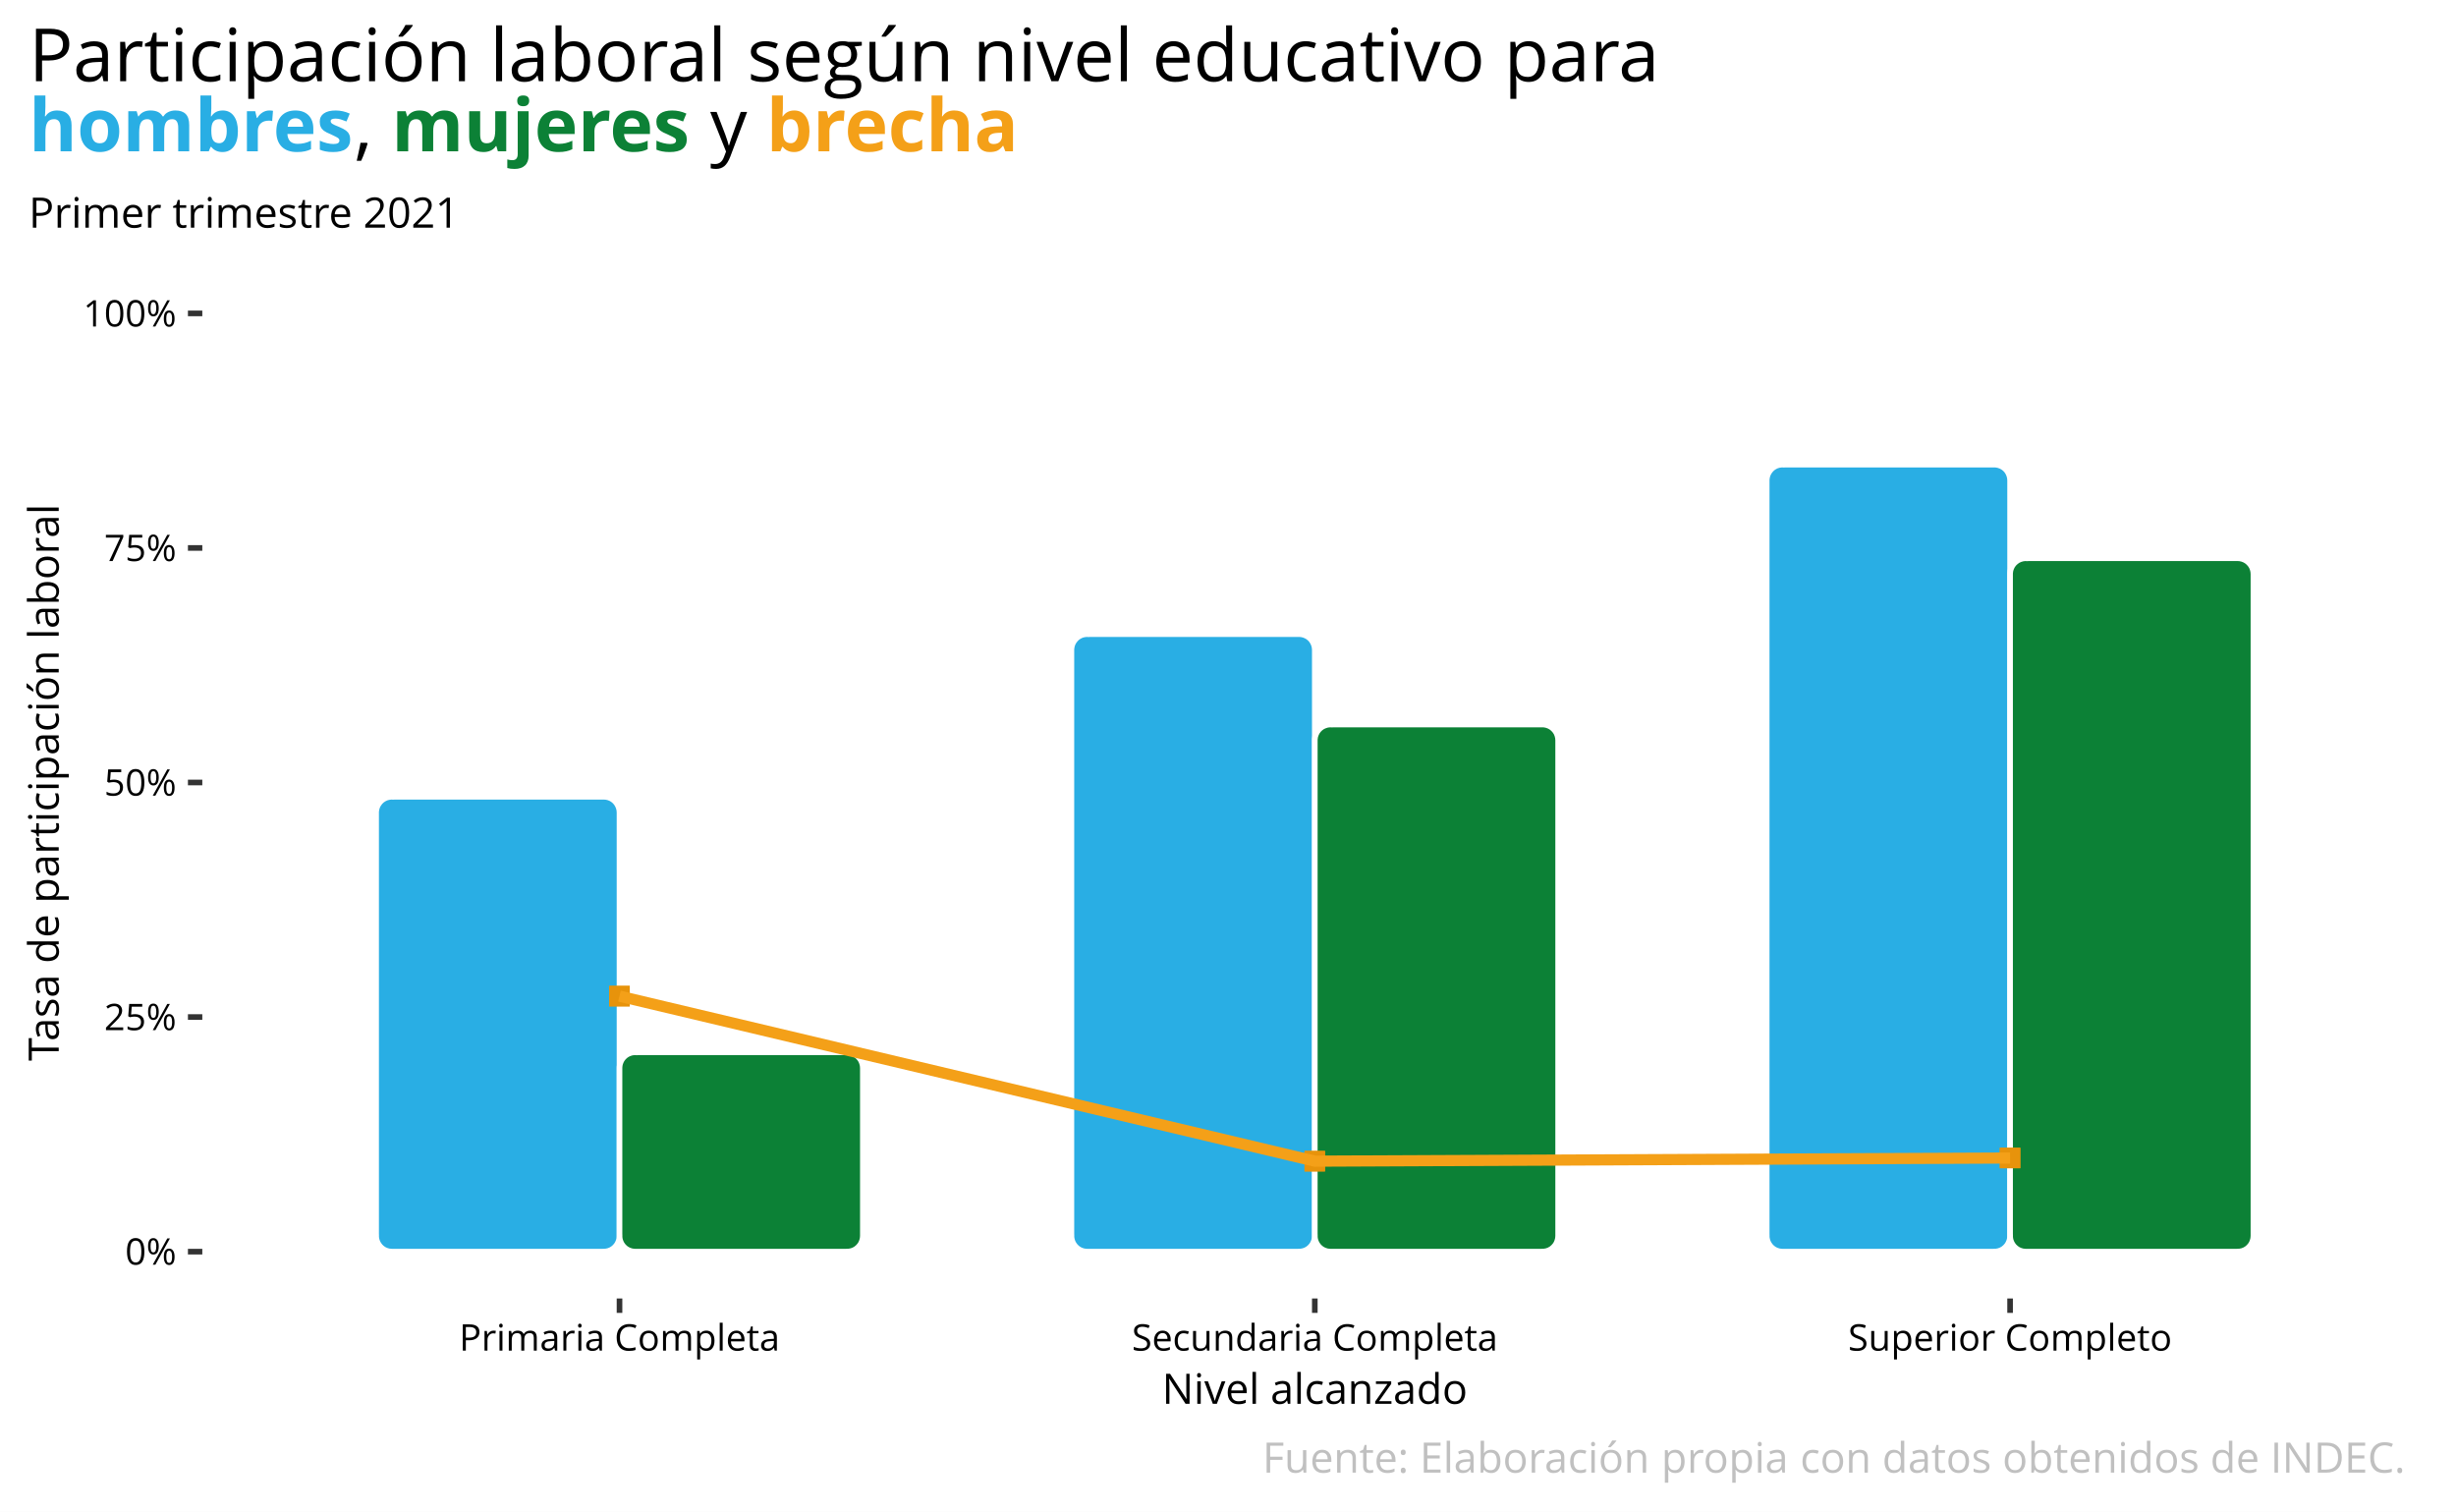
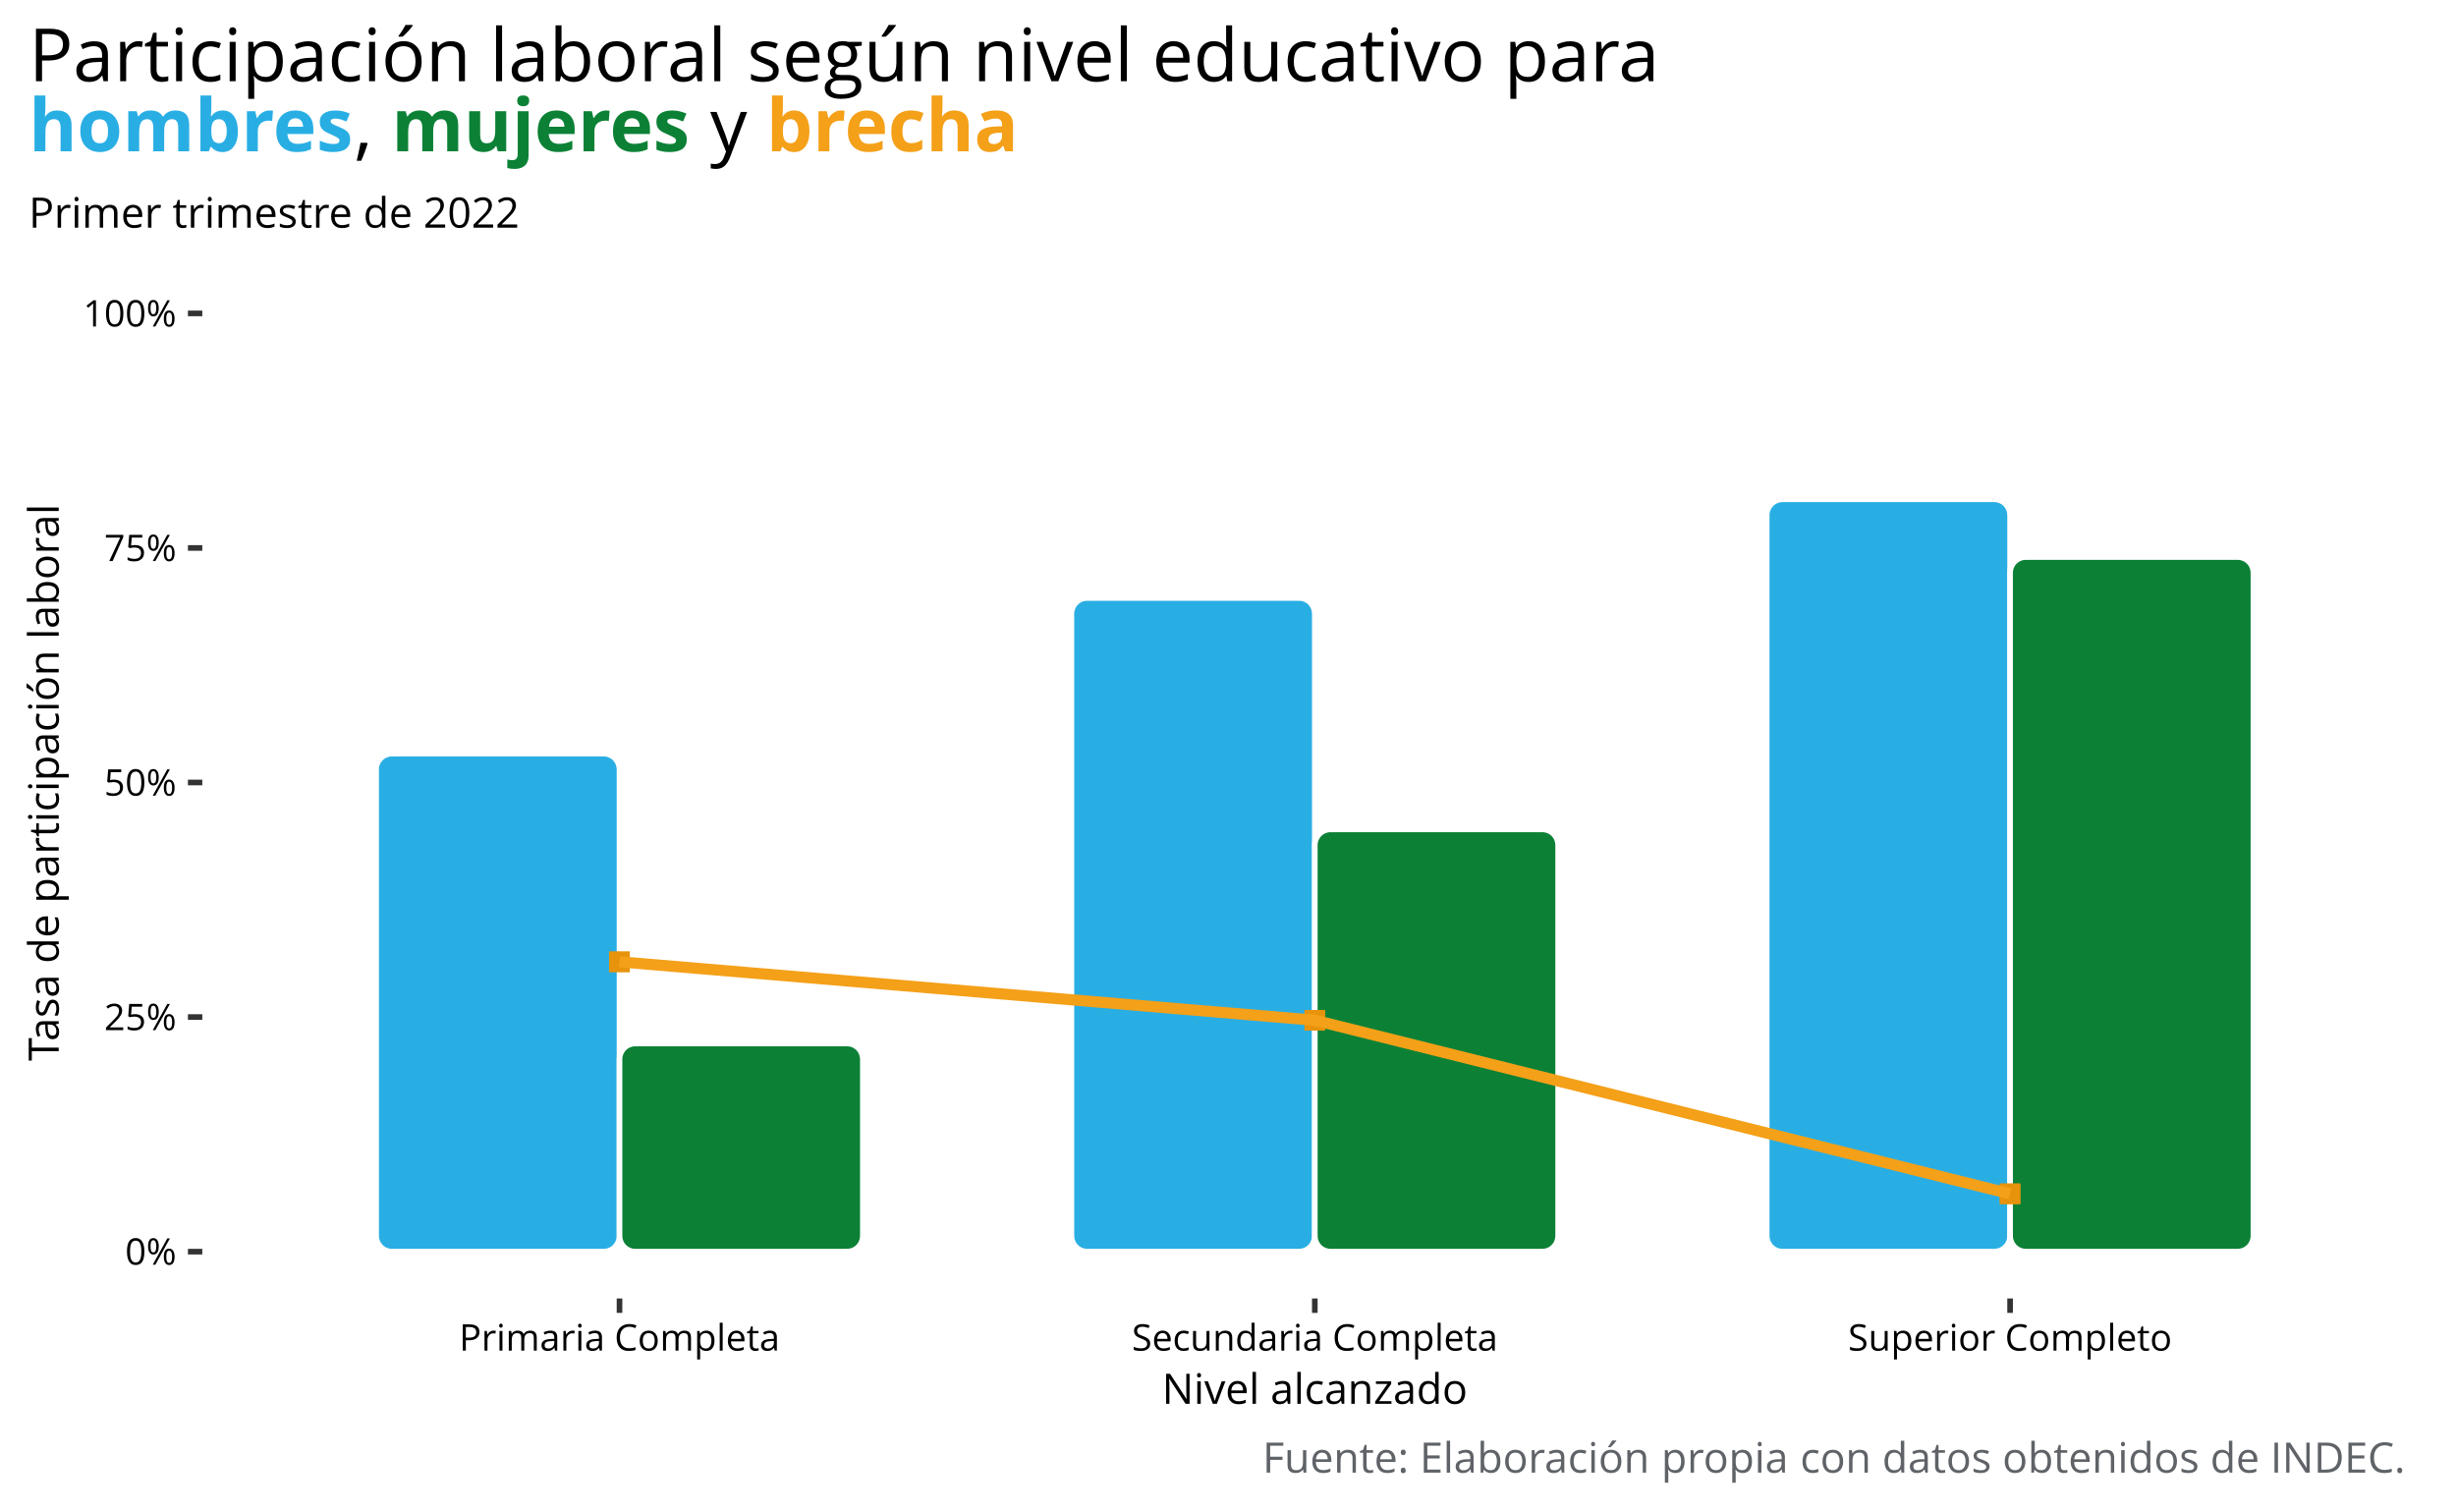
<svg xmlns="http://www.w3.org/2000/svg" class="svglite" width="468.00pt" height="288.00pt" viewBox="0 0 468.00 288.00">
  <defs>
    <style type="text/css">
    .svglite line, .svglite polyline, .svglite polygon, .svglite path, .svglite rect, .svglite circle {
      fill: none;
      stroke: #000000;
      stroke-linecap: round;
      stroke-linejoin: round;
      stroke-miterlimit: 10.00;
    }
  </style>
  </defs>
  <rect width="100%" height="100%" style="stroke: none; fill: #FFFFFF;" />
  <defs>
    <clipPath id="cpMC4wMHw0NjguMDB8MC4wMHwyODguMDA=">
      <rect x="0.00" y="0.00" width="468.00" height="288.00" />
    </clipPath>
  </defs>
  <g clip-path="url(#cpMC4wMHw0NjguMDB8MC4wMHwyODguMDA=)">
    <rect x="0.00" y="0" width="468.00" height="288.00" style="stroke-width: 1.07; stroke: #FFFFFF; fill: #FFFFFF;" />
  </g>
  <defs>
    <clipPath id="cpMzguNTV8NDYyLjUyfDUwLjc4fDI0Ny40Mg==">
      <rect x="38.55" y="50.78" width="423.97" height="196.64" />
    </clipPath>
  </defs>
  <g clip-path="url(#cpMzguNTV8NDYyLjUyfDUwLjc4fDI0Ny40Mg==)">
    <polyline points="38.55,216.14 462.52,216.14 " style="stroke-width: 0.53; stroke: #FFFFFF; stroke-linecap: butt;" />
    <polyline points="38.55,171.45 462.52,171.45 " style="stroke-width: 0.53; stroke: #FFFFFF; stroke-linecap: butt;" />
    <polyline points="38.55,126.76 462.52,126.76 " style="stroke-width: 0.53; stroke: #FFFFFF; stroke-linecap: butt;" />
    <polyline points="38.55,82.07 462.52,82.07 " style="stroke-width: 0.53; stroke: #FFFFFF; stroke-linecap: butt;" />
-     <polygon points="74.66,238.49 115.06,238.49 114.94,238.48 115.42,238.46 115.89,238.37 116.34,238.20 116.76,237.96 117.13,237.65 117.45,237.29 117.70,236.89 117.89,236.44 118.01,235.98 118.05,235.50 118.05,235.50 118.05,154.80 118.05,154.80 118.01,154.32 117.89,153.86 117.70,153.42 117.45,153.01 117.13,152.65 116.76,152.34 116.34,152.10 115.89,151.93 115.42,151.84 115.06,151.82 74.66,151.82 75.02,151.84 74.54,151.82 74.07,151.88 73.60,152.01 73.17,152.22 72.77,152.49 72.43,152.82 72.14,153.21 71.91,153.63 71.76,154.09 71.68,154.56 71.67,154.80 71.67,235.50 71.68,235.26 71.68,235.74 71.76,236.21 71.91,236.67 72.14,237.09 72.43,237.48 72.77,237.81 73.17,238.09 73.60,238.29 74.07,238.43 74.54,238.48 " style="stroke-width: 1.07; stroke: #FFFFFF; stroke-linecap: butt; fill: #29AEE4;" />
-     <polygon points="121.04,238.49 161.43,238.49 161.31,238.48 161.79,238.46 162.26,238.37 162.71,238.20 163.13,237.96 163.50,237.65 163.82,237.29 164.08,236.89 164.26,236.44 164.38,235.98 164.42,235.50 164.42,235.50 164.42,203.49 164.42,203.49 164.38,203.01 164.26,202.55 164.08,202.10 163.82,201.70 163.50,201.34 163.13,201.03 162.71,200.79 162.26,200.62 161.79,200.53 161.43,200.50 121.04,200.50 121.40,200.53 120.91,200.51 120.44,200.56 119.98,200.70 119.54,200.90 119.14,201.18 118.80,201.51 118.51,201.89 118.29,202.32 118.13,202.78 118.06,203.25 118.05,203.49 118.05,235.50 118.06,235.26 118.06,235.74 118.13,236.21 118.29,236.67 118.51,237.09 118.80,237.48 119.14,237.81 119.54,238.09 119.98,238.29 120.44,238.43 120.91,238.48 " style="stroke-width: 1.07; stroke: #FFFFFF; stroke-linecap: butt; fill: #0C8136;" />
-     <polygon points="207.15,238.49 247.55,238.49 247.43,238.48 247.91,238.46 248.38,238.37 248.83,238.20 249.25,237.96 249.62,237.65 249.94,237.29 250.19,236.89 250.38,236.44 250.50,235.98 250.54,235.50 250.54,235.50 250.54,123.82 250.54,123.82 250.50,123.34 250.38,122.87 250.19,122.43 249.94,122.02 249.62,121.66 249.25,121.36 248.83,121.12 248.38,120.95 247.91,120.85 247.55,120.83 207.15,120.83 207.51,120.85 207.03,120.83 206.56,120.89 206.09,121.02 205.66,121.23 205.26,121.50 204.92,121.84 204.63,122.22 204.40,122.65 204.25,123.10 204.17,123.58 204.16,123.82 204.16,235.50 204.17,235.26 204.17,235.74 204.25,236.21 204.40,236.67 204.63,237.09 204.92,237.48 205.26,237.81 205.66,238.09 206.09,238.29 206.56,238.43 207.03,238.48 " style="stroke-width: 1.07; stroke: #FFFFFF; stroke-linecap: butt; fill: #29AEE4;" />
-     <polygon points="253.53,238.49 293.92,238.49 293.80,238.48 294.28,238.46 294.75,238.37 295.20,238.20 295.62,237.96 295.99,237.65 296.31,237.29 296.57,236.89 296.75,236.44 296.87,235.98 296.91,235.50 296.91,235.50 296.91,141.04 296.91,141.04 296.87,140.56 296.75,140.09 296.57,139.65 296.31,139.25 295.99,138.89 295.62,138.58 295.20,138.34 294.75,138.17 294.28,138.07 293.92,138.05 253.53,138.05 253.89,138.07 253.40,138.05 252.93,138.11 252.47,138.25 252.03,138.45 251.63,138.73 251.29,139.06 251.00,139.44 250.78,139.87 250.62,140.33 250.55,140.80 250.54,141.04 250.54,235.50 250.55,235.26 250.55,235.74 250.62,236.21 250.78,236.67 251.00,237.09 251.29,237.48 251.63,237.81 252.03,238.09 252.47,238.29 252.93,238.43 253.40,238.48 " style="stroke-width: 1.07; stroke: #FFFFFF; stroke-linecap: butt; fill: #0C8136;" />
-     <polygon points="339.64,238.49 380.04,238.49 379.92,238.48 380.40,238.46 380.87,238.37 381.32,238.20 381.74,237.96 382.11,237.65 382.43,237.29 382.68,236.89 382.87,236.44 382.99,235.98 383.03,235.50 383.03,235.50 383.03,91.52 383.03,91.52 382.99,91.04 382.87,90.57 382.68,90.13 382.43,89.72 382.11,89.36 381.74,89.06 381.32,88.82 380.87,88.65 380.40,88.55 380.04,88.53 339.64,88.53 340.00,88.55 339.52,88.53 339.05,88.59 338.58,88.72 338.15,88.93 337.75,89.20 337.41,89.54 337.12,89.92 336.89,90.35 336.74,90.80 336.66,91.28 336.65,91.52 336.65,235.50 336.66,235.26 336.66,235.74 336.74,236.21 336.89,236.67 337.12,237.09 337.41,237.48 337.75,237.81 338.15,238.09 338.58,238.29 339.05,238.43 339.52,238.48 " style="stroke-width: 1.07; stroke: #FFFFFF; stroke-linecap: butt; fill: #29AEE4;" />
-     <polygon points="386.02,238.49 426.41,238.49 426.29,238.48 426.77,238.46 427.24,238.37 427.69,238.20 428.11,237.96 428.48,237.65 428.80,237.29 429.06,236.89 429.24,236.44 429.36,235.98 429.40,235.50 429.40,235.50 429.40,109.36 429.40,109.36 429.36,108.88 429.24,108.41 429.06,107.97 428.80,107.57 428.48,107.21 428.11,106.90 427.69,106.66 427.24,106.49 426.77,106.39 426.41,106.37 386.02,106.37 386.38,106.39 385.89,106.37 385.42,106.43 384.96,106.57 384.52,106.77 384.13,107.05 383.78,107.38 383.49,107.76 383.27,108.19 383.11,108.65 383.04,109.12 383.03,109.36 383.03,235.50 383.04,235.26 383.04,235.74 383.11,236.21 383.27,236.67 383.49,237.09 383.78,237.48 384.13,237.81 384.52,238.09 384.96,238.29 385.42,238.43 385.89,238.48 " style="stroke-width: 1.07; stroke: #FFFFFF; stroke-linecap: butt; fill: #0C8136;" />
-     <polygon points="116.09,191.76 120.00,191.76 120.00,187.85 116.09,187.85 " style="stroke-width: 0.71; stroke: none; fill: #E7930B;" />
-     <polygon points="116.09,191.76 120.00,191.76 120.00,187.85 116.09,187.85 " style="stroke-width: 0.71; stroke: none; fill: #E7930B;" />
-     <polygon points="248.58,223.21 252.49,223.21 252.49,219.30 248.58,219.30 " style="stroke-width: 0.71; stroke: none; fill: #E7930B;" />
-     <polygon points="248.58,223.21 252.49,223.21 252.49,219.30 248.58,219.30 " style="stroke-width: 0.71; stroke: none; fill: #E7930B;" />
-     <polygon points="381.07,222.60 384.98,222.60 384.98,218.69 381.07,218.69 " style="stroke-width: 0.71; stroke: none; fill: #E7930B;" />
-     <polygon points="381.07,222.60 384.98,222.60 384.98,218.69 381.07,218.69 " style="stroke-width: 0.71; stroke: none; fill: #E7930B;" />
-     <polyline points="118.05,189.81 118.05,189.81 250.54,221.25 250.54,221.25 383.03,220.65 383.03,220.65 " style="stroke-width: 2.13; stroke: #F4A018; stroke-linecap: butt;" />
+     <polygon points="74.66,238.49 115.06,238.49 114.94,238.48 115.42,238.46 115.89,238.37 116.34,238.20 116.76,237.96 117.13,237.65 117.45,237.29 117.70,236.89 117.89,236.44 118.01,235.98 118.05,235.50 118.05,235.50 118.05,146.59 118.05,146.59 118.01,146.11 117.89,145.64 117.70,145.20 117.45,144.79 117.13,144.43 116.76,144.13 116.34,143.89 115.89,143.72 115.42,143.62 115.06,143.60 74.66,143.60 75.02,143.62 74.54,143.60 74.07,143.66 73.60,143.80 73.17,144.00 72.77,144.27 72.43,144.61 72.14,144.99 71.91,145.42 71.76,145.87 71.68,146.35 71.67,146.59 71.67,235.50 71.68,235.26 71.68,235.74 71.76,236.21 71.91,236.67 72.14,237.09 72.43,237.48 72.77,237.81 73.17,238.09 73.60,238.29 74.07,238.43 74.54,238.48 " style="stroke-width: 1.07; stroke: #FFFFFF; stroke-linecap: butt; fill: #29AEE4;" />
+     <polygon points="121.04,238.49 161.43,238.49 161.31,238.48 161.79,238.46 162.26,238.37 162.71,238.20 163.13,237.96 163.50,237.65 163.82,237.29 164.08,236.89 164.26,236.44 164.38,235.98 164.42,235.50 164.42,235.50 164.42,201.81 164.42,201.81 164.38,201.34 164.26,200.87 164.08,200.43 163.82,200.02 163.50,199.66 163.13,199.36 162.71,199.11 162.26,198.94 161.79,198.85 161.43,198.83 121.04,198.83 121.40,198.85 120.91,198.83 120.44,198.89 119.98,199.02 119.54,199.23 119.14,199.50 118.80,199.83 118.51,200.22 118.29,200.64 118.13,201.10 118.06,201.57 118.05,201.81 118.05,235.50 118.06,235.26 118.06,235.74 118.13,236.21 118.29,236.67 118.51,237.09 118.80,237.48 119.14,237.81 119.54,238.09 119.98,238.29 120.44,238.43 120.91,238.48 " style="stroke-width: 1.07; stroke: #FFFFFF; stroke-linecap: butt; fill: #0C8136;" />
+     <polygon points="207.15,238.49 247.55,238.49 247.43,238.48 247.91,238.46 248.38,238.37 248.83,238.20 249.25,237.96 249.62,237.65 249.94,237.29 250.19,236.89 250.38,236.44 250.50,235.98 250.54,235.50 250.54,235.50 250.54,116.92 250.54,116.92 250.50,116.45 250.38,115.98 250.19,115.54 249.94,115.13 249.62,114.77 249.25,114.47 248.83,114.22 248.38,114.05 247.91,113.96 247.55,113.94 207.15,113.94 207.51,113.96 207.03,113.94 206.56,114.00 206.09,114.13 205.66,114.34 205.26,114.61 204.92,114.94 204.63,115.33 204.40,115.75 204.25,116.21 204.17,116.68 204.16,116.92 204.16,235.50 204.17,235.26 204.17,235.74 204.25,236.21 204.40,236.67 204.63,237.09 204.92,237.48 205.26,237.81 205.66,238.09 206.09,238.29 206.56,238.43 207.03,238.48 " style="stroke-width: 1.07; stroke: #FFFFFF; stroke-linecap: butt; fill: #29AEE4;" />
+     <polygon points="253.53,238.49 293.92,238.49 293.80,238.48 294.28,238.46 294.75,238.37 295.20,238.20 295.62,237.96 295.99,237.65 296.31,237.29 296.57,236.89 296.75,236.44 296.87,235.98 296.91,235.50 296.91,235.50 296.91,161.02 296.91,161.02 296.87,160.54 296.75,160.07 296.57,159.63 296.31,159.22 295.99,158.86 295.62,158.56 295.20,158.32 294.75,158.15 294.28,158.05 293.92,158.03 253.53,158.03 253.89,158.05 253.40,158.03 252.93,158.09 252.47,158.23 252.03,158.43 251.63,158.71 251.29,159.04 251.00,159.42 250.78,159.85 250.62,160.30 250.55,160.78 250.54,161.02 250.54,235.50 250.55,235.26 250.55,235.74 250.62,236.21 250.78,236.67 251.00,237.09 251.29,237.48 251.63,237.81 252.03,238.09 252.47,238.29 252.93,238.43 253.40,238.48 " style="stroke-width: 1.07; stroke: #FFFFFF; stroke-linecap: butt; fill: #0C8136;" />
+     <polygon points="339.64,238.49 380.04,238.49 379.92,238.48 380.40,238.46 380.87,238.37 381.32,238.20 381.74,237.96 382.11,237.65 382.43,237.29 382.68,236.89 382.87,236.44 382.99,235.98 383.03,235.50 383.03,235.50 383.03,98.13 383.03,98.13 382.99,97.65 382.87,97.18 382.68,96.74 382.43,96.34 382.11,95.98 381.74,95.67 381.32,95.43 380.87,95.26 380.40,95.16 380.04,95.14 339.64,95.14 340.00,95.16 339.52,95.14 339.05,95.20 338.58,95.34 338.15,95.54 337.75,95.82 337.41,96.15 337.12,96.53 336.89,96.96 336.74,97.42 336.66,97.89 336.65,98.13 336.65,235.50 336.66,235.26 336.66,235.74 336.74,236.21 336.89,236.67 337.12,237.09 337.41,237.48 337.75,237.81 338.15,238.09 338.58,238.29 339.05,238.43 339.52,238.48 " style="stroke-width: 1.07; stroke: #FFFFFF; stroke-linecap: butt; fill: #29AEE4;" />
+     <polygon points="386.02,238.49 426.41,238.49 426.29,238.48 426.77,238.46 427.24,238.37 427.69,238.20 428.11,237.96 428.48,237.65 428.80,237.29 429.06,236.89 429.24,236.44 429.36,235.98 429.40,235.50 429.40,235.50 429.40,109.13 429.40,109.13 429.36,108.65 429.24,108.18 429.06,107.74 428.80,107.33 428.48,106.97 428.11,106.67 427.69,106.43 427.24,106.26 426.77,106.16 426.41,106.14 386.02,106.14 386.38,106.16 385.89,106.14 385.42,106.20 384.96,106.33 384.52,106.54 384.13,106.81 383.78,107.15 383.49,107.53 383.27,107.96 383.11,108.41 383.04,108.89 383.03,109.13 383.03,235.50 383.04,235.26 383.04,235.74 383.11,236.21 383.27,236.67 383.49,237.09 383.78,237.48 384.13,237.81 384.52,238.09 384.96,238.29 385.42,238.43 385.89,238.48 " style="stroke-width: 1.07; stroke: #FFFFFF; stroke-linecap: butt; fill: #0C8136;" />
+     <polygon points="116.09,185.22 120.00,185.22 120.00,181.31 116.09,181.31 " style="stroke-width: 0.71; stroke: none; fill: #E7930B;" />
+     <polygon points="116.09,185.22 120.00,185.22 120.00,181.31 116.09,181.31 " style="stroke-width: 0.71; stroke: none; fill: #E7930B;" />
+     <polygon points="248.58,196.36 252.49,196.36 252.49,192.45 248.58,192.45 " style="stroke-width: 0.71; stroke: none; fill: #E7930B;" />
+     <polygon points="248.58,196.36 252.49,196.36 252.49,192.45 248.58,192.45 " style="stroke-width: 0.71; stroke: none; fill: #E7930B;" />
+     <polygon points="381.07,229.43 384.98,229.43 384.98,225.52 381.07,225.52 " style="stroke-width: 0.71; stroke: none; fill: #E7930B;" />
+     <polygon points="381.07,229.43 384.98,229.43 384.98,225.52 381.07,225.52 " style="stroke-width: 0.71; stroke: none; fill: #E7930B;" />
+     <polyline points="118.05,183.27 118.05,183.27 250.54,194.40 250.54,194.40 383.03,227.47 383.03,227.47 " style="stroke-width: 2.13; stroke: #F4A018; stroke-linecap: butt;" />
  </g>
  <g clip-path="url(#cpMC4wMHw0NjguMDB8MC4wMHwyODguMDA=)">
    <text x="33.62" y="240.98" text-anchor="end" style="font-size: 7.00px; font-family: Open Sans;" textLength="9.76px" lengthAdjust="spacingAndGlyphs">0%</text>
    <text x="33.62" y="196.29" text-anchor="end" style="font-size: 7.00px; font-family: Open Sans;" textLength="13.77px" lengthAdjust="spacingAndGlyphs">25%</text>
    <text x="33.62" y="151.60" text-anchor="end" style="font-size: 7.00px; font-family: Open Sans;" textLength="13.77px" lengthAdjust="spacingAndGlyphs">50%</text>
    <text x="33.62" y="106.91" text-anchor="end" style="font-size: 7.00px; font-family: Open Sans;" textLength="13.77px" lengthAdjust="spacingAndGlyphs">75%</text>
    <text x="33.62" y="62.22" text-anchor="end" style="font-size: 7.00px; font-family: Open Sans;" textLength="17.77px" lengthAdjust="spacingAndGlyphs">100%</text>
    <polyline points="35.81,238.49 38.55,238.49 " style="stroke-width: 1.07; stroke: #333333; stroke-linecap: butt;" />
    <polyline points="35.81,193.79 38.55,193.79 " style="stroke-width: 1.07; stroke: #333333; stroke-linecap: butt;" />
    <polyline points="35.81,149.10 38.55,149.10 " style="stroke-width: 1.07; stroke: #333333; stroke-linecap: butt;" />
    <polyline points="35.81,104.41 38.55,104.41 " style="stroke-width: 1.07; stroke: #333333; stroke-linecap: butt;" />
    <polyline points="35.81,59.72 38.55,59.72 " style="stroke-width: 1.07; stroke: #333333; stroke-linecap: butt;" />
    <polyline points="118.05,250.16 118.05,247.42 " style="stroke-width: 1.07; stroke: #333333; stroke-linecap: butt;" />
    <polyline points="250.54,250.16 250.54,247.42 " style="stroke-width: 1.07; stroke: #333333; stroke-linecap: butt;" />
    <polyline points="383.03,250.16 383.03,247.42 " style="stroke-width: 1.07; stroke: #333333; stroke-linecap: butt;" />
    <text x="118.05" y="257.35" text-anchor="middle" style="font-size: 7.00px; font-family: Open Sans;" textLength="61.09px" lengthAdjust="spacingAndGlyphs">Primaria Completa</text>
    <text x="250.54" y="257.35" text-anchor="middle" style="font-size: 7.00px; font-family: Open Sans;" textLength="69.72px" lengthAdjust="spacingAndGlyphs">Secundaria Completa</text>
    <text x="383.03" y="257.35" text-anchor="middle" style="font-size: 7.00px; font-family: Open Sans;" textLength="61.72px" lengthAdjust="spacingAndGlyphs">Superior Completo</text>
    <text x="250.54" y="267.49" text-anchor="middle" style="font-size: 8.00px; font-family: Open Sans;" textLength="58.23px" lengthAdjust="spacingAndGlyphs">Nivel alcanzado</text>
    <text transform="translate(11.19,149.10) rotate(-90)" text-anchor="middle" style="font-size: 8.00px; font-family: Open Sans;" textLength="106.95px" lengthAdjust="spacingAndGlyphs">Tasa de participación laboral</text>
-     <text x="5.48" y="43.38" style="font-size: 8.00px; font-family: Open Sans;" textLength="82.18px" lengthAdjust="spacingAndGlyphs">Primer trimestre 2021</text>
+     <text x="5.48" y="43.38" style="font-size: 8.00px; font-family: Open Sans;" textLength="93.65px" lengthAdjust="spacingAndGlyphs">Primer trimestre de 2022</text>
    <text x="5.48" y="15.47" style="font-size: 14.00px; font-family: Open Sans;" textLength="84.21px" lengthAdjust="spacingAndGlyphs">Participación</text>
    <text x="93.33" y="15.47" style="font-size: 14.00px; font-family: Open Sans;" textLength="45.40px" lengthAdjust="spacingAndGlyphs">laboral</text>
    <text x="142.36" y="15.47" style="font-size: 14.00px; font-family: Open Sans;" textLength="39.38px" lengthAdjust="spacingAndGlyphs">según</text>
    <text x="185.37" y="15.47" style="font-size: 14.00px; font-family: Open Sans;" textLength="30.54px" lengthAdjust="spacingAndGlyphs">nivel</text>
    <text x="219.55" y="15.47" style="font-size: 14.00px; font-family: Open Sans;" textLength="63.41px" lengthAdjust="spacingAndGlyphs">educativo</text>
    <text x="286.60" y="15.47" style="font-size: 14.00px; font-family: Open Sans;" textLength="29.86px" lengthAdjust="spacingAndGlyphs">para</text>
    <text x="5.48" y="28.83" style="font-size: 14.00px; font-weight: bold; fill: #29AEE4; font-family: Open Sans;" textLength="62.06px" lengthAdjust="spacingAndGlyphs">hombres</text>
    <text x="67.54" y="28.83" style="font-size: 14.00px; font-family: Open Sans;" textLength="3.43px" lengthAdjust="spacingAndGlyphs">,</text>
    <text x="74.61" y="28.83" style="font-size: 14.00px; font-weight: bold; fill: #0C8136; font-family: Open Sans;" textLength="57.07px" lengthAdjust="spacingAndGlyphs">mujeres</text>
    <text x="135.32" y="28.83" style="font-size: 14.00px; font-family: Open Sans;" textLength="7.06px" lengthAdjust="spacingAndGlyphs">y</text>
    <text x="146.01" y="28.83" style="font-size: 14.00px; font-weight: bold; fill: #F4A018; font-family: Open Sans;" textLength="48.34px" lengthAdjust="spacingAndGlyphs">brecha</text>
-     <text x="240.58" y="280.60" style="font-size: 8.00px; fill: #C0C0C0; font-family: Open Sans;" textLength="27.87px" lengthAdjust="spacingAndGlyphs">Fuente:</text>
-     <text x="270.53" y="280.60" style="font-size: 8.00px; fill: #C0C0C0; font-family: Open Sans;" textLength="43.95px" lengthAdjust="spacingAndGlyphs">Elaboración</text>
-     <text x="316.56" y="280.60" style="font-size: 8.00px; fill: #C0C0C0; font-family: Open Sans;" textLength="24.38px" lengthAdjust="spacingAndGlyphs">propia</text>
-     <text x="343.02" y="280.60" style="font-size: 8.00px; fill: #C0C0C0; font-family: Open Sans;" textLength="13.55px" lengthAdjust="spacingAndGlyphs">con</text>
-     <text x="358.65" y="280.60" style="font-size: 8.00px; fill: #C0C0C0; font-family: Open Sans;" textLength="20.82px" lengthAdjust="spacingAndGlyphs">datos</text>
-     <text x="381.56" y="280.60" style="font-size: 8.00px; fill: #C0C0C0; font-family: Open Sans;" textLength="37.53px" lengthAdjust="spacingAndGlyphs">obtenidos</text>
-     <text x="421.16" y="280.60" style="font-size: 8.00px; fill: #C0C0C0; font-family: Open Sans;" textLength="9.39px" lengthAdjust="spacingAndGlyphs">de</text>
-     <text x="432.63" y="280.60" style="font-size: 8.00px; fill: #C0C0C0; font-family: Open Sans;" textLength="25.73px" lengthAdjust="spacingAndGlyphs">INDEC.</text>
+     <text x="240.58" y="280.60" style="font-size: 8.00px; fill: #5F6368; font-family: Open Sans;" textLength="27.87px" lengthAdjust="spacingAndGlyphs">Fuente:</text>
+     <text x="270.53" y="280.60" style="font-size: 8.00px; fill: #5F6368; font-family: Open Sans;" textLength="43.95px" lengthAdjust="spacingAndGlyphs">Elaboración</text>
+     <text x="316.56" y="280.60" style="font-size: 8.00px; fill: #5F6368; font-family: Open Sans;" textLength="24.38px" lengthAdjust="spacingAndGlyphs">propia</text>
+     <text x="343.02" y="280.60" style="font-size: 8.00px; fill: #5F6368; font-family: Open Sans;" textLength="13.55px" lengthAdjust="spacingAndGlyphs">con</text>
+     <text x="358.65" y="280.60" style="font-size: 8.00px; fill: #5F6368; font-family: Open Sans;" textLength="20.82px" lengthAdjust="spacingAndGlyphs">datos</text>
+     <text x="381.56" y="280.60" style="font-size: 8.00px; fill: #5F6368; font-family: Open Sans;" textLength="37.53px" lengthAdjust="spacingAndGlyphs">obtenidos</text>
+     <text x="421.16" y="280.60" style="font-size: 8.00px; fill: #5F6368; font-family: Open Sans;" textLength="9.39px" lengthAdjust="spacingAndGlyphs">de</text>
+     <text x="432.63" y="280.60" style="font-size: 8.00px; fill: #5F6368; font-family: Open Sans;" textLength="25.73px" lengthAdjust="spacingAndGlyphs">INDEC.</text>
  </g>
</svg>
